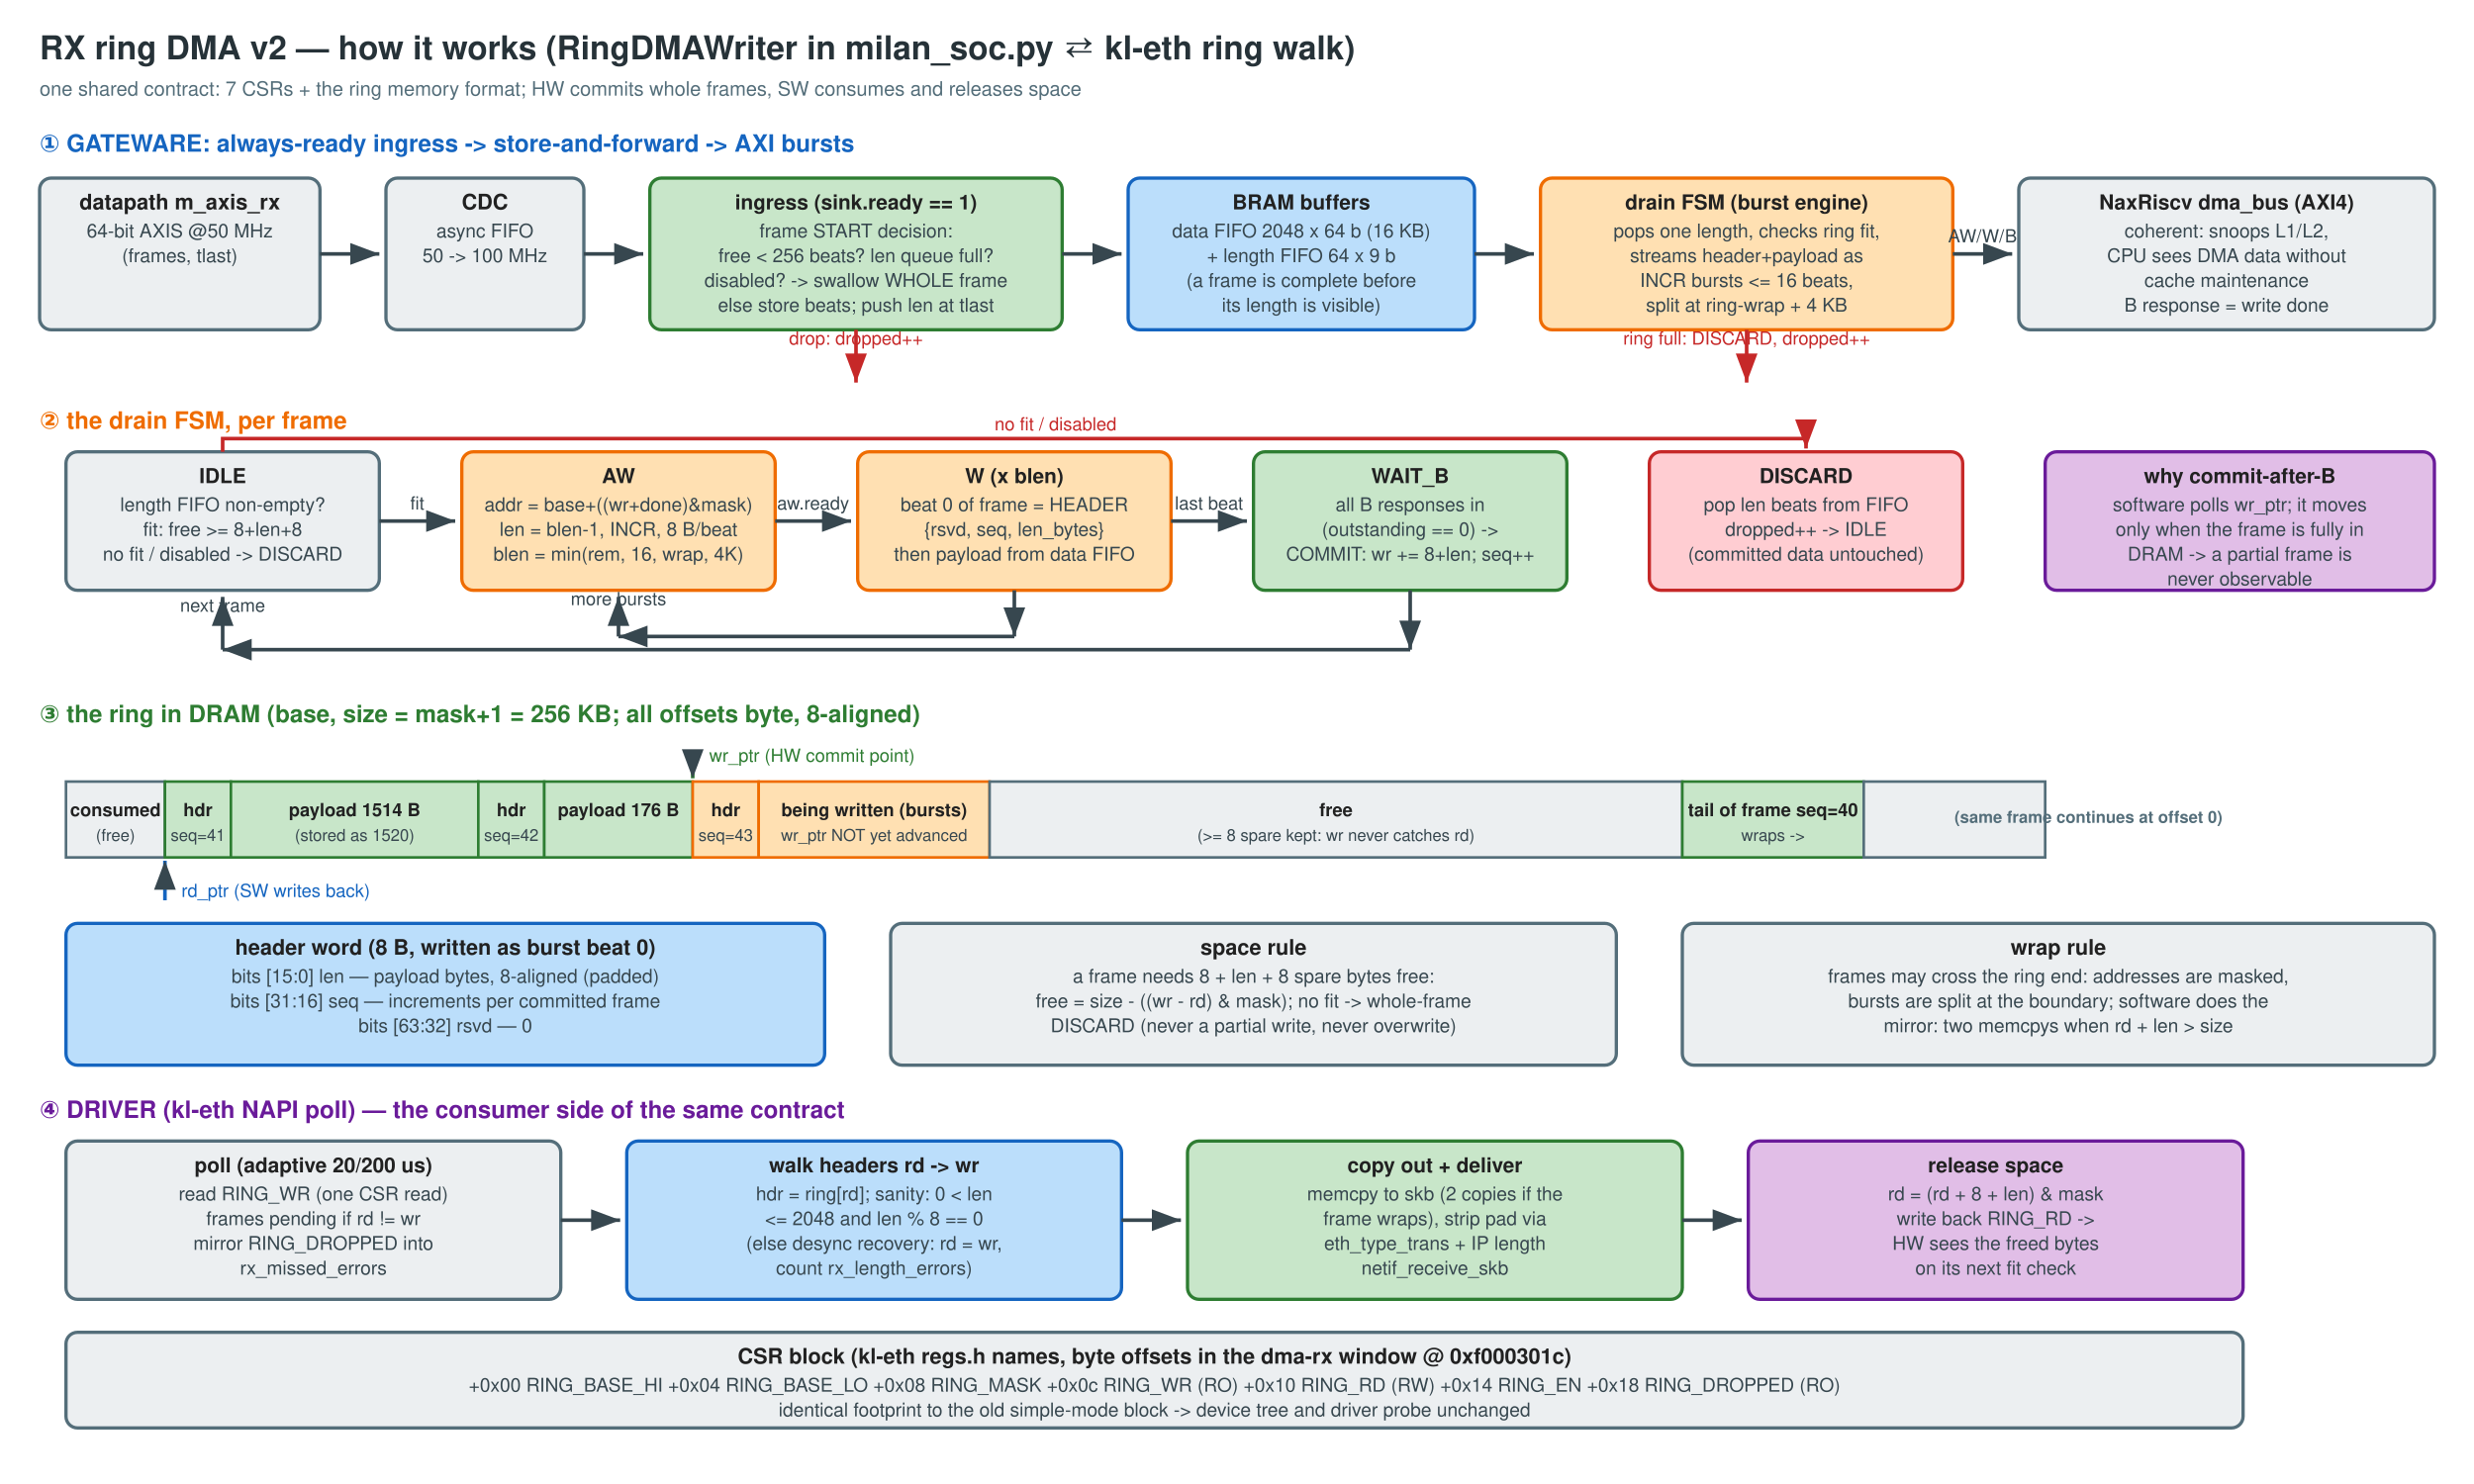
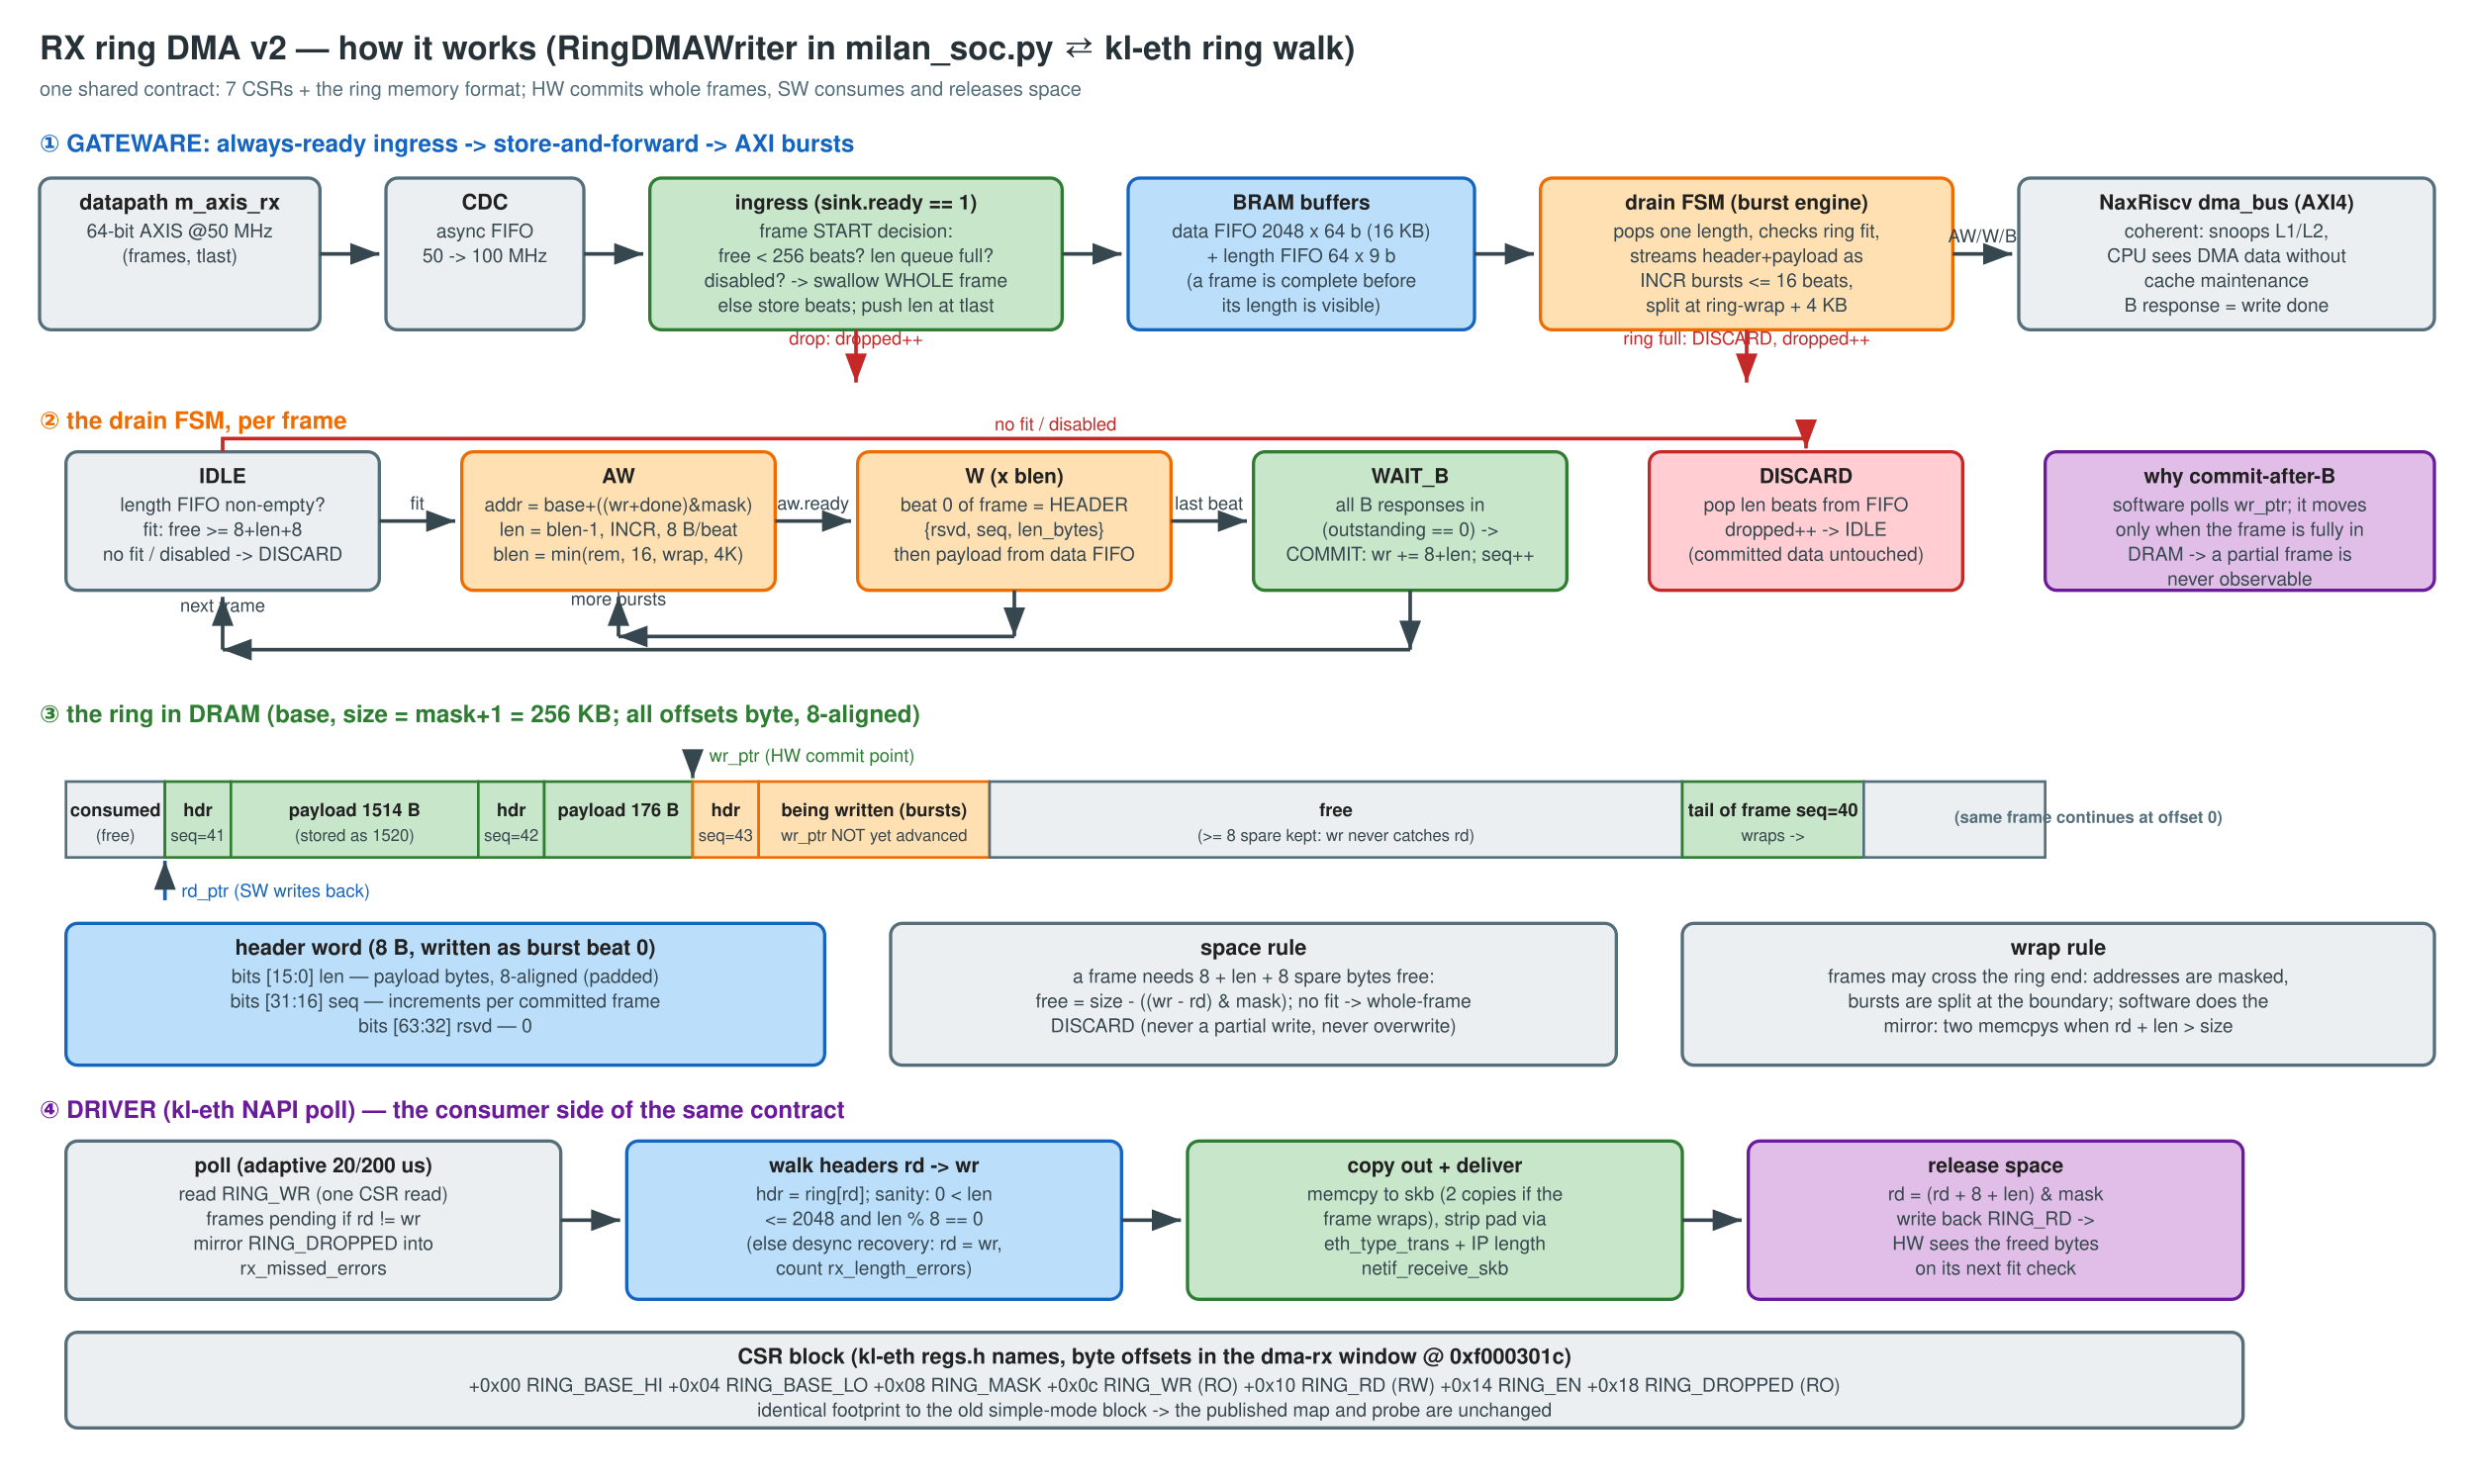
<svg xmlns="http://www.w3.org/2000/svg" width="1500" height="900" viewBox="0 0 1500 900" font-family="Helvetica,Arial,sans-serif">
  <rect width="1500" height="900" fill="#ffffff" />
  <defs>
    <marker id="a" markerWidth="10" markerHeight="10" refX="8" refY="3" orient="auto">
      <path d="M0,0 L8,3 L0,6 Z" fill="#37474F" />
    </marker>
    <marker id="r" markerWidth="10" markerHeight="10" refX="8" refY="3" orient="auto">
      <path d="M0,0 L8,3 L0,6 Z" fill="#C62828" />
    </marker>
  </defs>
  <text x="24" y="36" font-size="20" fill="#263238" font-weight="bold">RX ring DMA v2 — how it works (RingDMAWriter in milan_soc.py ⇄ kl-eth ring walk)</text>
  <text x="24" y="58" font-size="12" fill="#546E7A">one shared contract: 7 CSRs + the ring memory format; HW commits whole frames, SW consumes and releases space</text>
  <text x="24" y="92" font-size="14.5" fill="#1565C0" font-weight="bold">① GATEWARE: always-ready ingress -&gt; store-and-forward -&gt; AXI bursts</text>
  <rect x="24" y="108" width="170" height="92" rx="7" fill="#ECEFF1" stroke="#546E7A" stroke-width="2" />
  <text x="109.0" y="127" font-size="13" font-weight="bold" fill="#212121" text-anchor="middle">datapath m_axis_rx</text>
  <text x="109.0" y="144" font-size="11.5" fill="#37474F" text-anchor="middle">64-bit AXIS @50 MHz</text>
  <text x="109.0" y="159" font-size="11.5" fill="#37474F" text-anchor="middle">(frames, tlast)</text>
  <rect x="234" y="108" width="120" height="92" rx="7" fill="#ECEFF1" stroke="#546E7A" stroke-width="2" />
  <text x="294.0" y="127" font-size="13" font-weight="bold" fill="#212121" text-anchor="middle">CDC</text>
  <text x="294.0" y="144" font-size="11.5" fill="#37474F" text-anchor="middle">async FIFO</text>
  <text x="294.0" y="159" font-size="11.5" fill="#37474F" text-anchor="middle">50 -&gt; 100 MHz</text>
  <rect x="394" y="108" width="250" height="92" rx="7" fill="#C8E6C9" stroke="#2E7D32" stroke-width="2" />
  <text x="519.0" y="127" font-size="12.5" font-weight="bold" fill="#212121" text-anchor="middle">ingress (sink.ready == 1)</text>
  <text x="519.0" y="144" font-size="11.5" fill="#37474F" text-anchor="middle">frame START decision:</text>
  <text x="519.0" y="159" font-size="11.5" fill="#37474F" text-anchor="middle">free &lt; 256 beats? len queue full?</text>
  <text x="519.0" y="174" font-size="11.5" fill="#37474F" text-anchor="middle">disabled?  -&gt; swallow WHOLE frame</text>
  <text x="519.0" y="189" font-size="11.5" fill="#37474F" text-anchor="middle">else store beats; push len at tlast</text>
  <rect x="684" y="108" width="210" height="92" rx="7" fill="#BBDEFB" stroke="#1565C0" stroke-width="2" />
  <text x="789.0" y="127" font-size="12.5" font-weight="bold" fill="#212121" text-anchor="middle">BRAM buffers</text>
  <text x="789.0" y="144" font-size="11.5" fill="#37474F" text-anchor="middle">data FIFO 2048 x 64 b (16 KB)</text>
  <text x="789.0" y="159" font-size="11.5" fill="#37474F" text-anchor="middle">+ length FIFO 64 x 9 b</text>
  <text x="789.0" y="174" font-size="11.5" fill="#37474F" text-anchor="middle">(a frame is complete before</text>
  <text x="789.0" y="189" font-size="11.5" fill="#37474F" text-anchor="middle">its length is visible)</text>
  <rect x="934" y="108" width="250" height="92" rx="7" fill="#FFE0B2" stroke="#EF6C00" stroke-width="2" />
  <text x="1059.0" y="127" font-size="12.5" font-weight="bold" fill="#212121" text-anchor="middle">drain FSM (burst engine)</text>
  <text x="1059.0" y="144" font-size="11.5" fill="#37474F" text-anchor="middle">pops one length, checks ring fit,</text>
  <text x="1059.0" y="159" font-size="11.5" fill="#37474F" text-anchor="middle">streams header+payload as</text>
  <text x="1059.0" y="174" font-size="11.5" fill="#37474F" text-anchor="middle">INCR bursts &lt;= 16 beats,</text>
  <text x="1059.0" y="189" font-size="11.5" fill="#37474F" text-anchor="middle">split at ring-wrap + 4 KB</text>
  <rect x="1224" y="108" width="252" height="92" rx="7" fill="#ECEFF1" stroke="#546E7A" stroke-width="2" />
  <text x="1350.0" y="127" font-size="12.5" font-weight="bold" fill="#212121" text-anchor="middle">NaxRiscv dma_bus (AXI4)</text>
  <text x="1350.0" y="144" font-size="11.5" fill="#37474F" text-anchor="middle">coherent: snoops L1/L2,</text>
  <text x="1350.0" y="159" font-size="11.5" fill="#37474F" text-anchor="middle">CPU sees DMA data without</text>
  <text x="1350.0" y="174" font-size="11.5" fill="#37474F" text-anchor="middle">cache maintenance</text>
  <text x="1350.0" y="189" font-size="11.5" fill="#37474F" text-anchor="middle">B response = write done</text>
  <path d="M194 154 L230 154" stroke="#37474F" stroke-width="2.2" fill="none" marker-end="url(#a)" />
  <path d="M354 154 L390 154" stroke="#37474F" stroke-width="2.2" fill="none" marker-end="url(#a)" />
  <path d="M644 154 L680 154" stroke="#37474F" stroke-width="2.2" fill="none" marker-end="url(#a)" />
  <path d="M894 154 L930 154" stroke="#37474F" stroke-width="2.2" fill="none" marker-end="url(#a)" />
  <path d="M1184 154 L1220 154" stroke="#37474F" stroke-width="2.2" fill="none" marker-end="url(#a)" />
  <text x="1202.0" y="147.0" font-size="11" fill="#37474F" text-anchor="middle">AW/W/B</text>
  <path d="M519 200 L519 232" stroke="#C62828" stroke-width="2.2" fill="none" marker-end="url(#r)" />
  <text x="519.0" y="209.0" font-size="11" fill="#C62828" text-anchor="middle">drop: dropped++</text>
  <path d="M1059 200 L1059 232" stroke="#C62828" stroke-width="2.2" fill="none" marker-end="url(#r)" />
  <text x="1059.0" y="209.0" font-size="11" fill="#C62828" text-anchor="middle">ring full: DISCARD, dropped++</text>
  <text x="24" y="260" font-size="14.5" fill="#EF6C00" font-weight="bold">② the drain FSM, per frame</text>
  <rect x="40" y="274" width="190" height="84" rx="7" fill="#ECEFF1" stroke="#546E7A" stroke-width="2" />
  <text x="135.0" y="293" font-size="12.5" font-weight="bold" fill="#212121" text-anchor="middle">IDLE</text>
  <text x="135.0" y="310" font-size="11.5" fill="#37474F" text-anchor="middle">length FIFO non-empty?</text>
  <text x="135.0" y="325" font-size="11.5" fill="#37474F" text-anchor="middle">fit: free &gt;= 8+len+8</text>
  <text x="135.0" y="340" font-size="11.5" fill="#37474F" text-anchor="middle">no fit / disabled -&gt; DISCARD</text>
  <rect x="280" y="274" width="190" height="84" rx="7" fill="#FFE0B2" stroke="#EF6C00" stroke-width="2" />
  <text x="375.0" y="293" font-size="12.5" font-weight="bold" fill="#212121" text-anchor="middle">AW</text>
  <text x="375.0" y="310" font-size="11.5" fill="#37474F" text-anchor="middle">addr = base+((wr+done)&amp;mask)</text>
  <text x="375.0" y="325" font-size="11.5" fill="#37474F" text-anchor="middle">len = blen-1, INCR, 8 B/beat</text>
  <text x="375.0" y="340" font-size="11.5" fill="#37474F" text-anchor="middle">blen = min(rem, 16, wrap, 4K)</text>
  <rect x="520" y="274" width="190" height="84" rx="7" fill="#FFE0B2" stroke="#EF6C00" stroke-width="2" />
  <text x="615.0" y="293" font-size="12.5" font-weight="bold" fill="#212121" text-anchor="middle">W  (x blen)</text>
  <text x="615.0" y="310" font-size="11.5" fill="#37474F" text-anchor="middle">beat 0 of frame = HEADER</text>
  <text x="615.0" y="325" font-size="11.5" fill="#37474F" text-anchor="middle">{rsvd, seq, len_bytes}</text>
  <text x="615.0" y="340" font-size="11.5" fill="#37474F" text-anchor="middle">then payload from data FIFO</text>
  <rect x="760" y="274" width="190" height="84" rx="7" fill="#C8E6C9" stroke="#2E7D32" stroke-width="2" />
  <text x="855.0" y="293" font-size="12.5" font-weight="bold" fill="#212121" text-anchor="middle">WAIT_B</text>
  <text x="855.0" y="310" font-size="11.5" fill="#37474F" text-anchor="middle">all B responses in</text>
  <text x="855.0" y="325" font-size="11.5" fill="#37474F" text-anchor="middle">(outstanding == 0) -&gt;</text>
  <text x="855.0" y="340" font-size="11.5" fill="#37474F" text-anchor="middle">COMMIT: wr += 8+len; seq++</text>
  <rect x="1000" y="274" width="190" height="84" rx="7" fill="#FFCDD2" stroke="#C62828" stroke-width="2" />
  <text x="1095.0" y="293" font-size="12.5" font-weight="bold" fill="#212121" text-anchor="middle">DISCARD</text>
  <text x="1095.0" y="310" font-size="11.5" fill="#37474F" text-anchor="middle">pop len beats from FIFO</text>
  <text x="1095.0" y="325" font-size="11.5" fill="#37474F" text-anchor="middle">dropped++ -&gt; IDLE</text>
  <text x="1095.0" y="340" font-size="11.5" fill="#37474F" text-anchor="middle">(committed data untouched)</text>
  <path d="M230 316 L276 316" stroke="#37474F" stroke-width="2.2" fill="none" marker-end="url(#a)" />
  <text x="253.0" y="309.0" font-size="11" fill="#37474F" text-anchor="middle">fit</text>
  <path d="M470 316 L516 316" stroke="#37474F" stroke-width="2.2" fill="none" marker-end="url(#a)" />
  <text x="493.0" y="309.0" font-size="11" fill="#37474F" text-anchor="middle">aw.ready</text>
  <path d="M710 316 L756 316" stroke="#37474F" stroke-width="2.2" fill="none" marker-end="url(#a)" />
  <text x="733.0" y="309.0" font-size="11" fill="#37474F" text-anchor="middle">last beat</text>
  <path d="M615 358 L615 386" stroke="#37474F" stroke-width="2.2" fill="none" marker-end="url(#a)" />
  <path d="M615 386 L375 386" stroke="#37474F" stroke-width="2.2" fill="none" marker-end="url(#a)" />
  <path d="M375 386 L375 362" stroke="#37474F" stroke-width="2.2" fill="none" marker-end="url(#a)" />
  <text x="375.0" y="367.0" font-size="11" fill="#37474F" text-anchor="middle">more bursts</text>
  <path d="M855 358 L855 394" stroke="#37474F" stroke-width="2.2" fill="none" marker-end="url(#a)" />
  <path d="M855 394 L135 394" stroke="#37474F" stroke-width="2.2" fill="none" marker-end="url(#a)" />
  <path d="M135 394 L135 362" stroke="#37474F" stroke-width="2.2" fill="none" marker-end="url(#a)" />
  <text x="135.0" y="371.0" font-size="11" fill="#37474F" text-anchor="middle">next frame</text>
  <path d="M135 274 L135 266 L1095 266 L1095 272" stroke="#C62828" stroke-width="2.2" fill="none" marker-end="url(#r)" />
  <text x="640" y="261" font-size="11" fill="#C62828" text-anchor="middle">no fit / disabled</text>
  <rect x="1240" y="274" width="236" height="84" rx="7" fill="#E1BEE7" stroke="#6A1B9A" stroke-width="2" />
  <text x="1358.0" y="293" font-size="12.5" font-weight="bold" fill="#212121" text-anchor="middle">why commit-after-B</text>
  <text x="1358.0" y="310" font-size="11.5" fill="#37474F" text-anchor="middle">software polls wr_ptr; it moves</text>
  <text x="1358.0" y="325" font-size="11.5" fill="#37474F" text-anchor="middle">only when the frame is fully in</text>
  <text x="1358.0" y="340" font-size="11.5" fill="#37474F" text-anchor="middle">DRAM -&gt; a partial frame is</text>
  <text x="1358.0" y="355" font-size="11.5" fill="#37474F" text-anchor="middle">never observable</text>
  <text x="24" y="438" font-size="14.5" fill="#2E7D32" font-weight="bold">③ the ring in DRAM (base, size = mask+1 = 256 KB; all offsets byte, 8-aligned)</text>
  <rect x="40" y="474" width="60" height="46" fill="#ECEFF1" stroke="#546E7A" stroke-width="1.6" />
  <text x="70.0" y="495.0" font-size="11" font-weight="bold" fill="#212121" text-anchor="middle">consumed</text>
  <text x="70.0" y="510.0" font-size="10" fill="#37474F" text-anchor="middle">(free)</text>
  <rect x="100" y="474" width="40" height="46" fill="#C8E6C9" stroke="#2E7D32" stroke-width="1.6" />
  <text x="120.0" y="495.0" font-size="11" font-weight="bold" fill="#212121" text-anchor="middle">hdr</text>
  <text x="120.0" y="510.0" font-size="10" fill="#37474F" text-anchor="middle">seq=41</text>
  <rect x="140" y="474" width="150" height="46" fill="#C8E6C9" stroke="#2E7D32" stroke-width="1.6" />
  <text x="215.0" y="495.0" font-size="11" font-weight="bold" fill="#212121" text-anchor="middle">payload 1514 B</text>
  <text x="215.0" y="510.0" font-size="10" fill="#37474F" text-anchor="middle">(stored as 1520)</text>
  <rect x="290" y="474" width="40" height="46" fill="#C8E6C9" stroke="#2E7D32" stroke-width="1.6" />
  <text x="310.0" y="495.0" font-size="11" font-weight="bold" fill="#212121" text-anchor="middle">hdr</text>
  <text x="310.0" y="510.0" font-size="10" fill="#37474F" text-anchor="middle">seq=42</text>
  <rect x="330" y="474" width="90" height="46" fill="#C8E6C9" stroke="#2E7D32" stroke-width="1.6" />
  <text x="375.0" y="495.0" font-size="11" font-weight="bold" fill="#212121" text-anchor="middle">payload 176 B</text>
  <rect x="420" y="474" width="40" height="46" fill="#FFE0B2" stroke="#EF6C00" stroke-width="1.6" />
  <text x="440.0" y="495.0" font-size="11" font-weight="bold" fill="#212121" text-anchor="middle">hdr</text>
  <text x="440.0" y="510.0" font-size="10" fill="#37474F" text-anchor="middle">seq=43</text>
  <rect x="460" y="474" width="140" height="46" fill="#FFE0B2" stroke="#EF6C00" stroke-width="1.6" />
  <text x="530.0" y="495.0" font-size="11" font-weight="bold" fill="#212121" text-anchor="middle">being written (bursts)</text>
  <text x="530.0" y="510.0" font-size="10" fill="#37474F" text-anchor="middle">wr_ptr NOT yet advanced</text>
  <rect x="600" y="474" width="420" height="46" fill="#ECEFF1" stroke="#546E7A" stroke-width="1.6" />
  <text x="810.0" y="495.0" font-size="11" font-weight="bold" fill="#212121" text-anchor="middle">free</text>
  <text x="810.0" y="510.0" font-size="10" fill="#37474F" text-anchor="middle">(&gt;= 8 spare kept: wr never catches rd)</text>
  <rect x="1020" y="474" width="110" height="46" fill="#C8E6C9" stroke="#2E7D32" stroke-width="1.6" />
  <text x="1075.0" y="495.0" font-size="11" font-weight="bold" fill="#212121" text-anchor="middle">tail of frame seq=40</text>
  <text x="1075.0" y="510.0" font-size="10" fill="#37474F" text-anchor="middle">wraps -&gt;</text>
  <rect x="1130" y="474" width="110" height="46" fill="#ECEFF1" stroke="#546E7A" stroke-width="1.6" />
  <text x="1185.0" y="495.0" font-size="11" font-weight="bold" fill="#212121" text-anchor="middle" />
  <text x="1185" y="499.0" font-size="10" fill="#546E7A" font-weight="bold">(same frame continues at offset 0)</text>
  <path d="M100 546 L100 522" stroke="#1565C0" stroke-width="2.2" fill="none" marker-end="url(#a)" />
  <text x="110" y="544" font-size="11" fill="#1565C0">rd_ptr (SW writes back)</text>
  <path d="M420 458 L420 472" stroke="#2E7D32" stroke-width="2.2" fill="none" marker-end="url(#a)" />
  <text x="430" y="462" font-size="11" fill="#2E7D32">wr_ptr (HW commit point)</text>
  <rect x="40" y="560" width="460" height="86" rx="7" fill="#BBDEFB" stroke="#1565C0" stroke-width="2" />
  <text x="270.0" y="579" font-size="13" font-weight="bold" fill="#212121" text-anchor="middle">header word (8 B, written as burst beat 0)</text>
  <text x="270.0" y="596" font-size="11.5" fill="#37474F" text-anchor="middle">bits [15:0]  len   — payload bytes, 8-aligned (padded)</text>
  <text x="270.0" y="611" font-size="11.5" fill="#37474F" text-anchor="middle">bits [31:16] seq   — increments per committed frame</text>
  <text x="270.0" y="626" font-size="11.5" fill="#37474F" text-anchor="middle">bits [63:32] rsvd — 0</text>
  <rect x="540" y="560" width="440" height="86" rx="7" fill="#ECEFF1" stroke="#546E7A" stroke-width="2" />
  <text x="760.0" y="579" font-size="13" font-weight="bold" fill="#212121" text-anchor="middle">space rule</text>
  <text x="760.0" y="596" font-size="11.5" fill="#37474F" text-anchor="middle">a frame needs 8 + len + 8 spare bytes free:</text>
  <text x="760.0" y="611" font-size="11.5" fill="#37474F" text-anchor="middle">free = size - ((wr - rd) &amp; mask); no fit -&gt; whole-frame</text>
  <text x="760.0" y="626" font-size="11.5" fill="#37474F" text-anchor="middle">DISCARD (never a partial write, never overwrite)</text>
  <rect x="1020" y="560" width="456" height="86" rx="7" fill="#ECEFF1" stroke="#546E7A" stroke-width="2" />
  <text x="1248.0" y="579" font-size="13" font-weight="bold" fill="#212121" text-anchor="middle">wrap rule</text>
  <text x="1248.0" y="596" font-size="11.5" fill="#37474F" text-anchor="middle">frames may cross the ring end: addresses are masked,</text>
  <text x="1248.0" y="611" font-size="11.5" fill="#37474F" text-anchor="middle">bursts are split at the boundary; software does the</text>
  <text x="1248.0" y="626" font-size="11.5" fill="#37474F" text-anchor="middle">mirror: two memcpys when rd + len &gt; size</text>
  <text x="24" y="678" font-size="14.5" fill="#6A1B9A" font-weight="bold">④ DRIVER (kl-eth NAPI poll) — the consumer side of the same contract</text>
  <rect x="40" y="692" width="300" height="96" rx="7" fill="#ECEFF1" stroke="#546E7A" stroke-width="2" />
  <text x="190.0" y="711" font-size="12.5" font-weight="bold" fill="#212121" text-anchor="middle">poll (adaptive 20/200 us)</text>
  <text x="190.0" y="728" font-size="11.5" fill="#37474F" text-anchor="middle">read RING_WR (one CSR read)</text>
  <text x="190.0" y="743" font-size="11.5" fill="#37474F" text-anchor="middle">frames pending if rd != wr</text>
  <text x="190.0" y="758" font-size="11.5" fill="#37474F" text-anchor="middle">mirror RING_DROPPED into</text>
  <text x="190.0" y="773" font-size="11.5" fill="#37474F" text-anchor="middle">rx_missed_errors</text>
  <rect x="380" y="692" width="300" height="96" rx="7" fill="#BBDEFB" stroke="#1565C0" stroke-width="2" />
  <text x="530.0" y="711" font-size="12.5" font-weight="bold" fill="#212121" text-anchor="middle">walk headers rd -&gt; wr</text>
  <text x="530.0" y="728" font-size="11.5" fill="#37474F" text-anchor="middle">hdr = ring[rd]; sanity: 0 &lt; len</text>
  <text x="530.0" y="743" font-size="11.5" fill="#37474F" text-anchor="middle">&lt;= 2048 and len % 8 == 0</text>
  <text x="530.0" y="758" font-size="11.5" fill="#37474F" text-anchor="middle">(else desync recovery: rd = wr,</text>
  <text x="530.0" y="773" font-size="11.5" fill="#37474F" text-anchor="middle">count rx_length_errors)</text>
  <rect x="720" y="692" width="300" height="96" rx="7" fill="#C8E6C9" stroke="#2E7D32" stroke-width="2" />
  <text x="870.0" y="711" font-size="12.5" font-weight="bold" fill="#212121" text-anchor="middle">copy out + deliver</text>
  <text x="870.0" y="728" font-size="11.5" fill="#37474F" text-anchor="middle">memcpy to skb (2 copies if the</text>
  <text x="870.0" y="743" font-size="11.5" fill="#37474F" text-anchor="middle">frame wraps), strip pad via</text>
  <text x="870.0" y="758" font-size="11.5" fill="#37474F" text-anchor="middle">eth_type_trans + IP length</text>
  <text x="870.0" y="773" font-size="11.5" fill="#37474F" text-anchor="middle">netif_receive_skb</text>
  <rect x="1060" y="692" width="300" height="96" rx="7" fill="#E1BEE7" stroke="#6A1B9A" stroke-width="2" />
  <text x="1210.0" y="711" font-size="12.5" font-weight="bold" fill="#212121" text-anchor="middle">release space</text>
  <text x="1210.0" y="728" font-size="11.5" fill="#37474F" text-anchor="middle">rd = (rd + 8 + len) &amp; mask</text>
  <text x="1210.0" y="743" font-size="11.5" fill="#37474F" text-anchor="middle">write back RING_RD -&gt;</text>
  <text x="1210.0" y="758" font-size="11.5" fill="#37474F" text-anchor="middle">HW sees the freed bytes</text>
  <text x="1210.0" y="773" font-size="11.5" fill="#37474F" text-anchor="middle">on its next fit check</text>
  <path d="M340 740 L376 740" stroke="#37474F" stroke-width="2.2" fill="none" marker-end="url(#a)" />
  <path d="M680 740 L716 740" stroke="#37474F" stroke-width="2.2" fill="none" marker-end="url(#a)" />
  <path d="M1020 740 L1056 740" stroke="#37474F" stroke-width="2.2" fill="none" marker-end="url(#a)" />
  <rect x="40" y="808" width="1320" height="58" rx="7" fill="#ECEFF1" stroke="#546E7A" stroke-width="2" />
  <text x="700.0" y="827" font-size="13" font-weight="bold" fill="#212121" text-anchor="middle">CSR block (kl-eth regs.h names, byte offsets in the dma-rx window @ 0xf000301c)</text>
  <text x="700.0" y="844" font-size="11.5" fill="#37474F" text-anchor="middle">+0x00 RING_BASE_HI  +0x04 RING_BASE_LO  +0x08 RING_MASK  +0x0c RING_WR (RO)  +0x10 RING_RD (RW)  +0x14 RING_EN  +0x18 RING_DROPPED (RO)</text>
-   <text x="700.0" y="859" font-size="11.5" fill="#37474F" text-anchor="middle">identical footprint to the old simple-mode block -&gt; device tree and driver probe unchanged</text>
+   <text x="700.0" y="859" font-size="11.5" fill="#37474F" text-anchor="middle">identical footprint to the old simple-mode block -&gt; the published map and probe are unchanged</text>
</svg>
